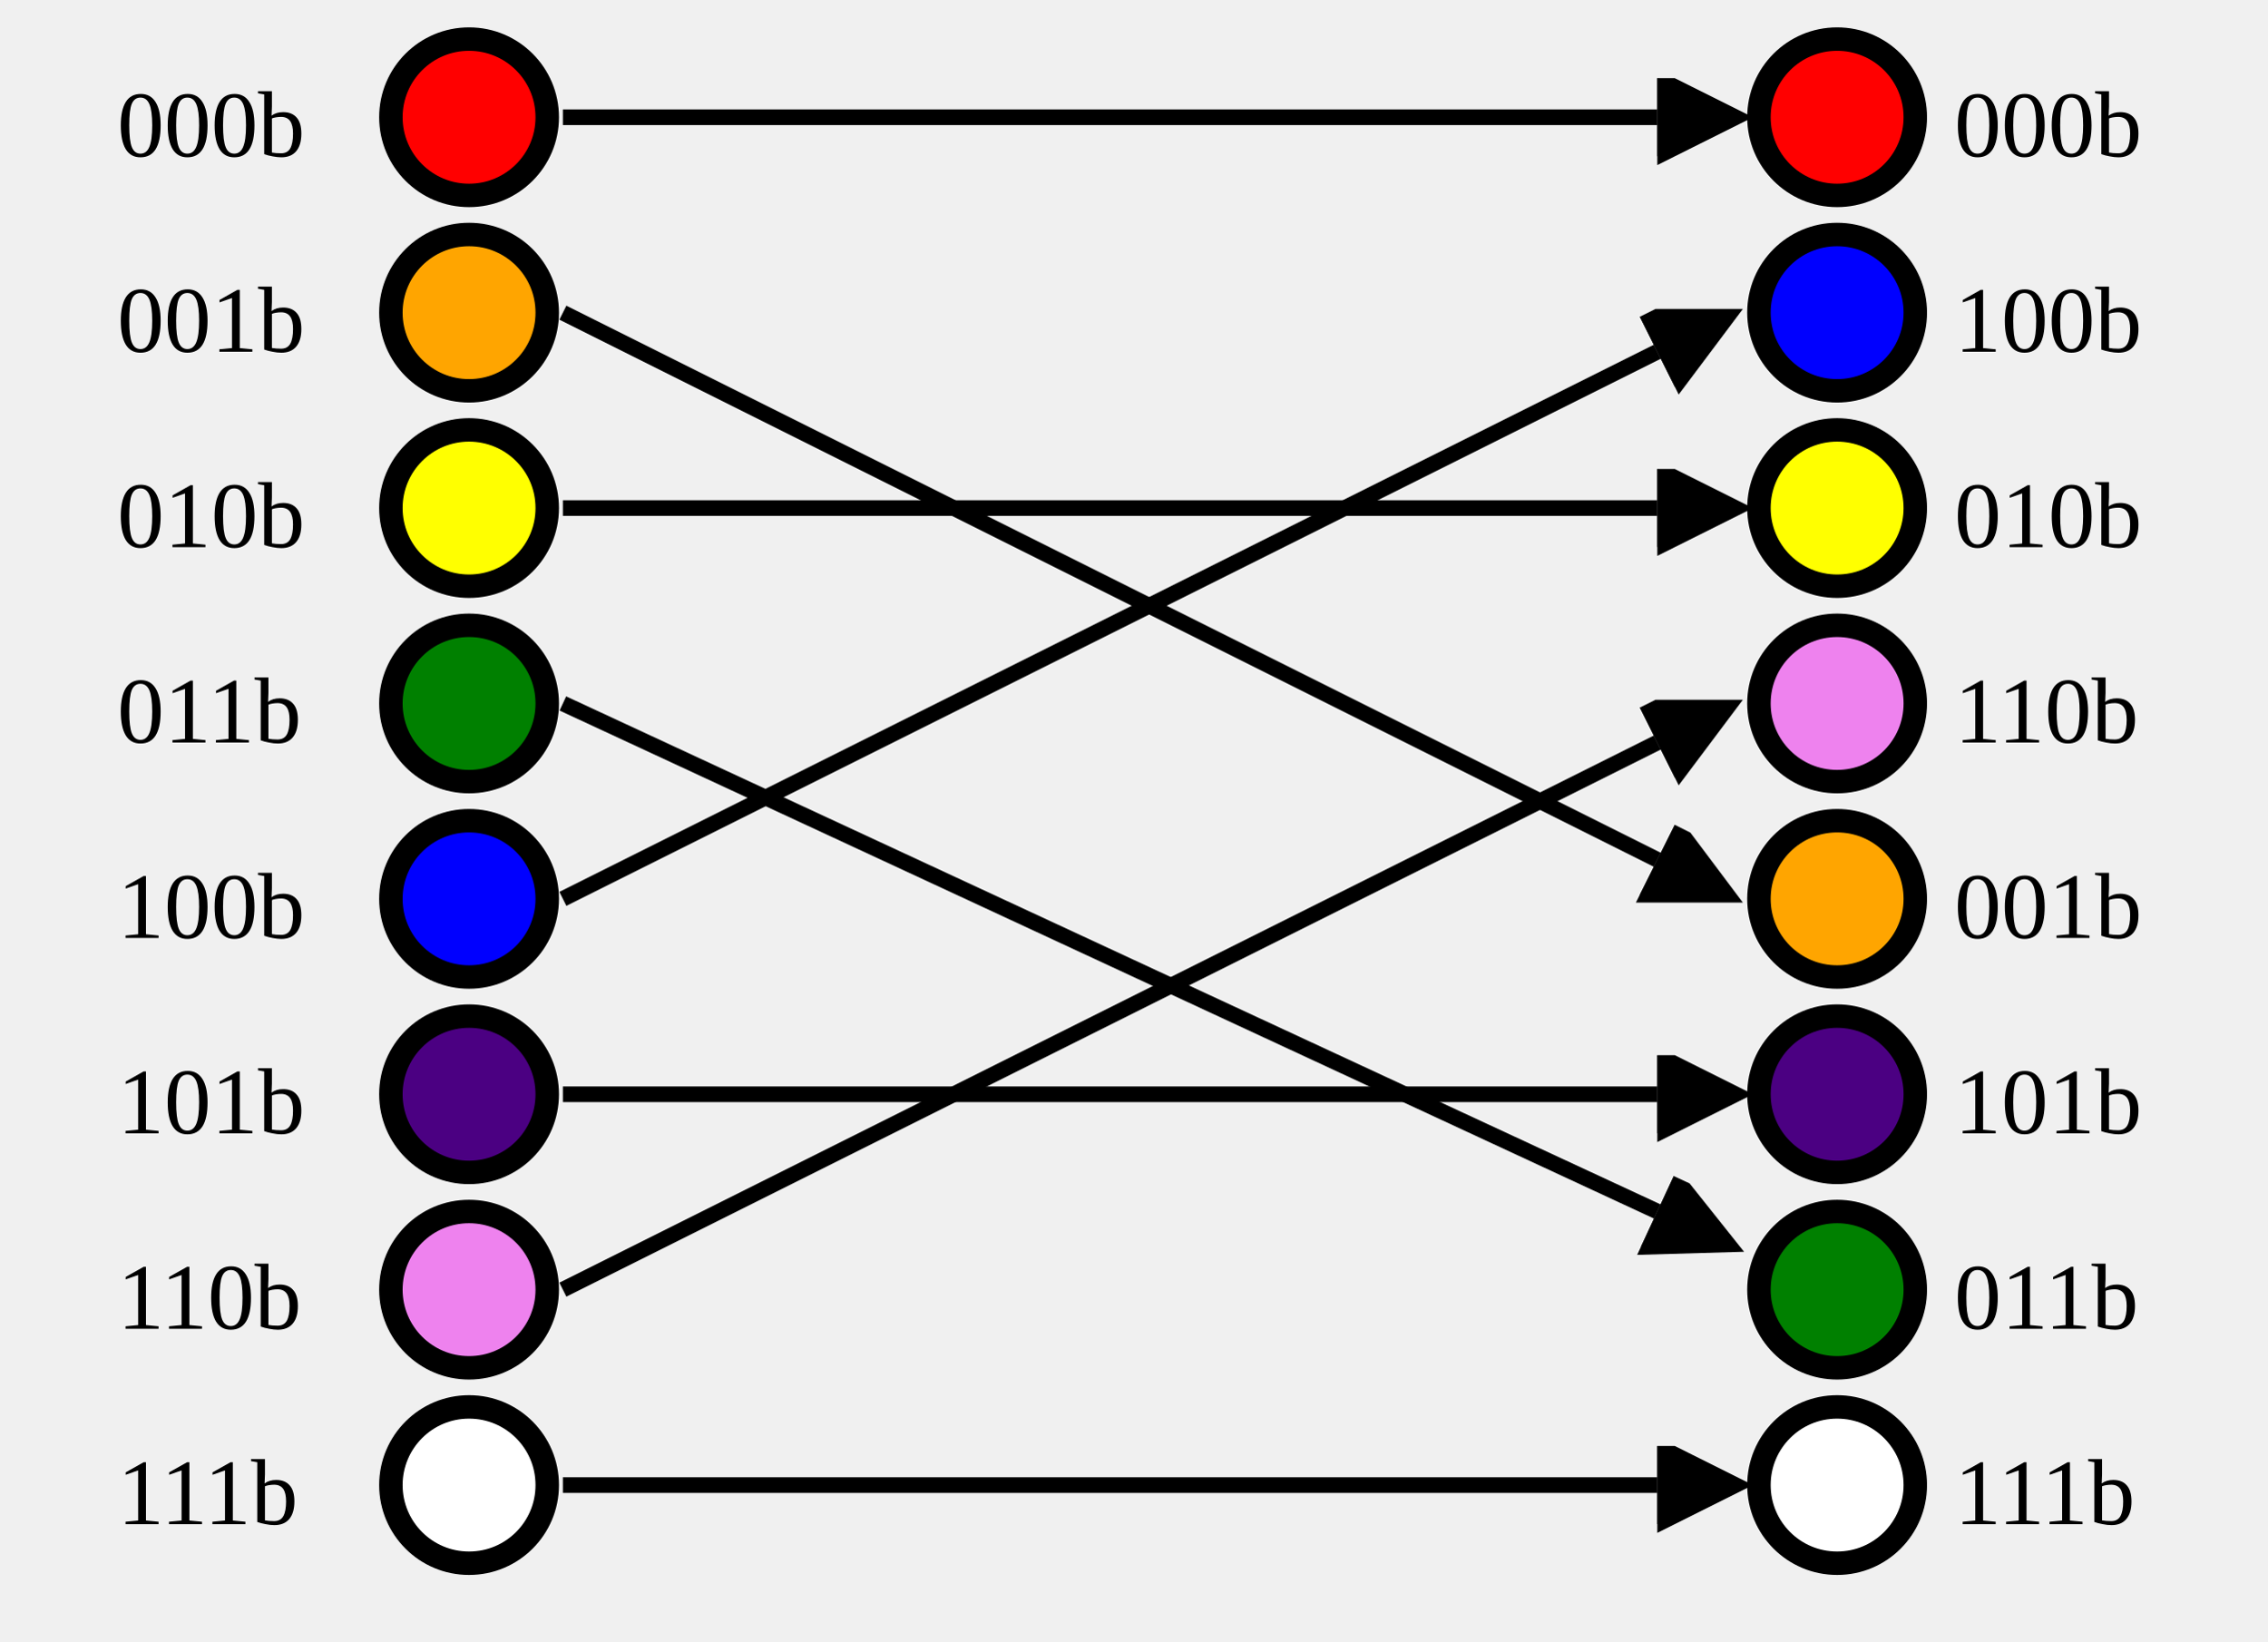
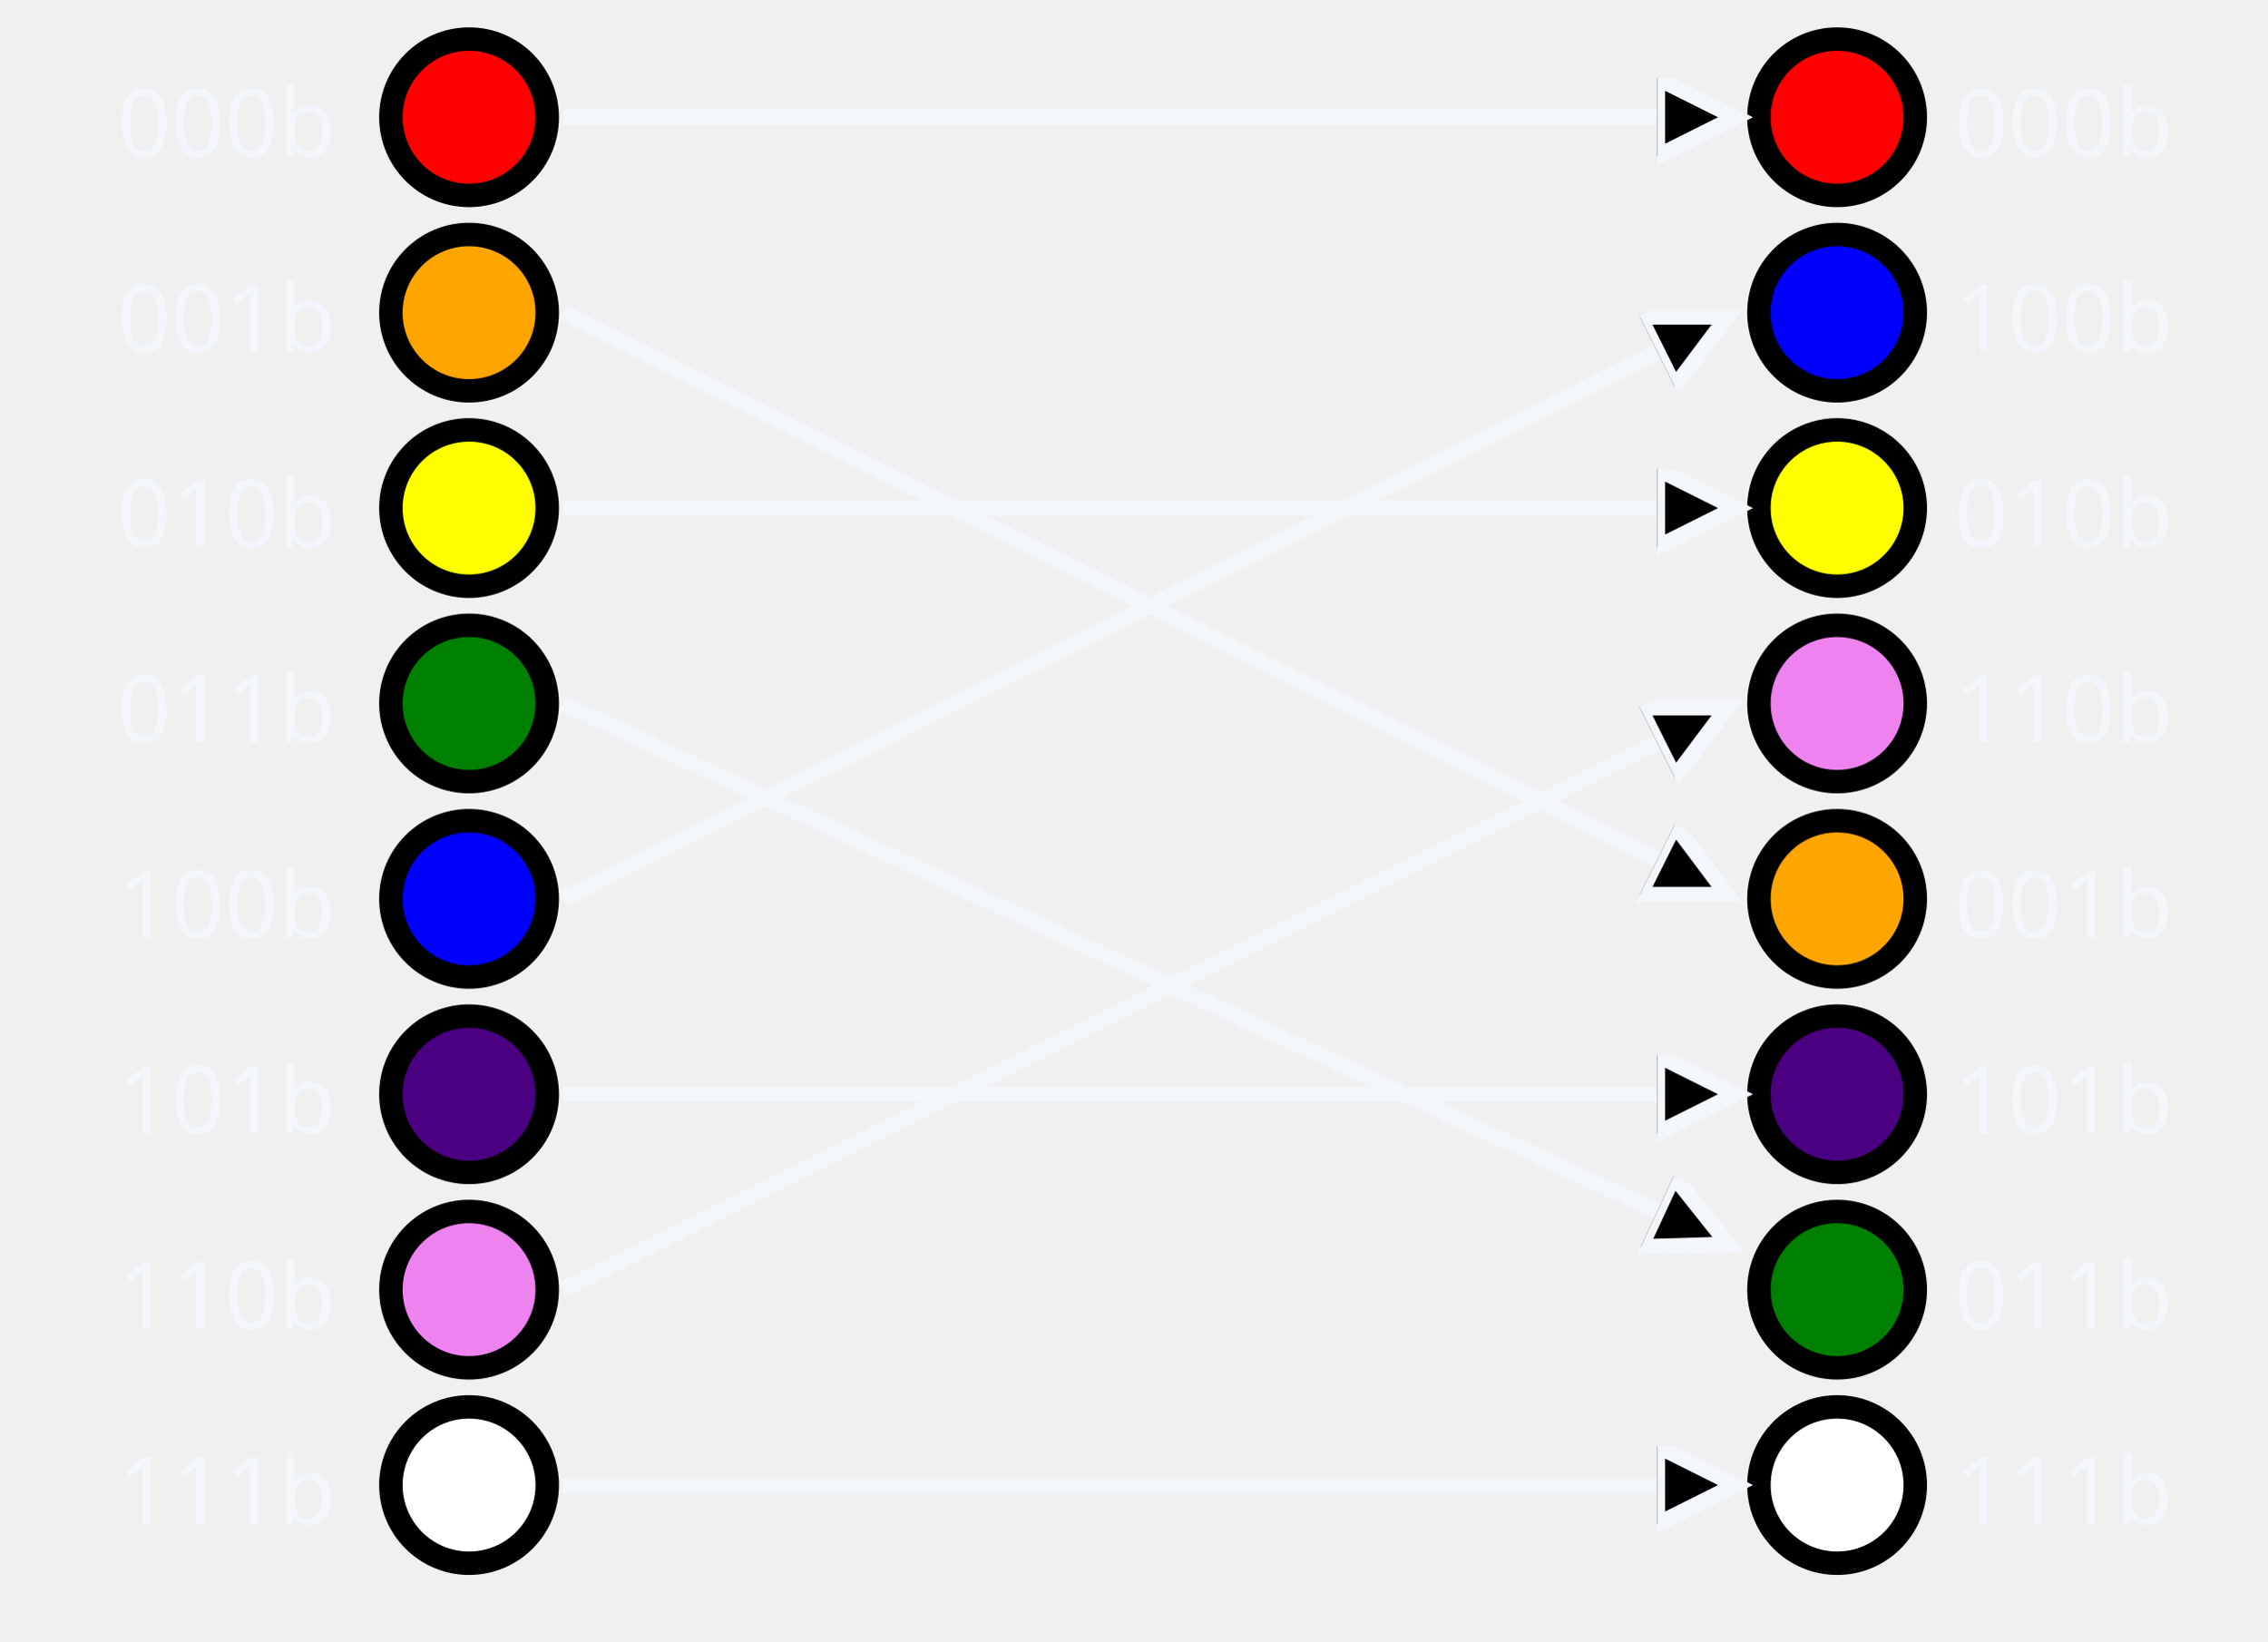
- <svg xmlns="http://www.w3.org/2000/svg" viewBox="0 0 290 210">
+ <svg xmlns="http://www.w3.org/2000/svg" viewBox="0 0 290 210" style="color: var(--text, #f3f6fb);">
  <style>
+   text { fill: currentColor; font-family: sans-serif; }
    .small {
      dominant-baseline: central;
      text-anchor: middle;
      font-size:10px;
    }
    .unix {
      fill: #386cb0;
    }
    .ipip {
      fill: red;
    }
    .eth {
      fill: #beaed4;
    }
    .switch {
      fill: #f0027f;
    }
    .arrow {
-       stroke: black;
+       stroke: currentColor;
      fill: black;
    }
    svg {
      background-color: #ffffff;
    }
  </style>
  <defs>
    <marker id="arrowhead_right" markerWidth="10" markerHeight="10" refX="0" refY="2.5" orient="auto">
      <polygon class="arrow" points="0,0 5,2.5 0,5 0,0" />
    </marker>
  </defs>
  <g transform="translate(15,15)">
    <g transform="translate(0,5)">
      <text x="0" y="0">000b</text>
      <text x="0" y="25">001b</text>
      <text x="0" y="50">010b</text>
      <text x="0" y="75">011b</text>
      <text x="0" y="100">100b</text>
      <text x="0" y="125">101b</text>
      <text x="0" y="150">110b</text>
      <text x="0" y="175">111b</text>
    </g>
    <g transform="translate(235,5)">
      <text x="0" y="0">000b</text>
      <text x="0" y="25">100b</text>
      <text x="0" y="50">010b</text>
      <text x="0" y="75">110b</text>
      <text x="0" y="100">001b</text>
      <text x="0" y="125">101b</text>
      <text x="0" y="150">011b</text>
      <text x="0" y="175">111b</text>
    </g>
    <g transform="translate(45,0)">
      <circle cx="0" cy="0" r="10" stroke="black" stroke-width="3" fill="red" />
      <circle cx="0" cy="25" r="10" stroke="black" stroke-width="3" fill="orange" />
      <circle cx="0" cy="50" r="10" stroke="black" stroke-width="3" fill="yellow" />
      <circle cx="0" cy="75" r="10" stroke="black" stroke-width="3" fill="green" />
      <circle cx="0" cy="100" r="10" stroke="black" stroke-width="3" fill="blue" />
      <circle cx="0" cy="125" r="10" stroke="black" stroke-width="3" fill="indigo" />
      <circle cx="0" cy="150" r="10" stroke="black" stroke-width="3" fill="violet" />
      <circle cx="0" cy="175" r="10" stroke="black" stroke-width="3" fill="white" />
    </g>
    <g transform="translate(220,0)">
      <circle cx="0" cy="0" r="10" stroke="black" stroke-width="3" fill="red" />
      <circle cx="0" cy="25" r="10" stroke="black" stroke-width="3" fill="blue" />
      <circle cx="0" cy="50" r="10" stroke="black" stroke-width="3" fill="yellow" />
      <circle cx="0" cy="75" r="10" stroke="black" stroke-width="3" fill="violet" />
      <circle cx="0" cy="100" r="10" stroke="black" stroke-width="3" fill="orange" />
      <circle cx="0" cy="125" r="10" stroke="black" stroke-width="3" fill="indigo" />
      <circle cx="0" cy="150" r="10" stroke="black" stroke-width="3" fill="green" />
      <circle cx="0" cy="175" r="10" stroke="black" stroke-width="3" fill="white" />
    </g>
    <g transform="translate(57,0)">
-       <line x1="0" y1="0" x2="140" y2="0" style="stroke:rgb(0,0,0);stroke-width:2" marker-end="url(#arrowhead_right)" />
-       <line x1="0" y1="25" x2="140" y2="95" style="stroke:rgb(0,0,0);stroke-width:2" marker-end="url(#arrowhead_right)" />
-       <line x1="0" y1="50" x2="140" y2="50" style="stroke:rgb(0,0,0);stroke-width:2" marker-end="url(#arrowhead_right)" />
-       <line x1="0" y1="75" x2="140" y2="140" style="stroke:rgb(0,0,0);stroke-width:2" marker-end="url(#arrowhead_right)" />
-       <line x1="0" y1="100" x2="140" y2="30" style="stroke:rgb(0,0,0);stroke-width:2" marker-end="url(#arrowhead_right)" />
-       <line x1="0" y1="125" x2="140" y2="125" style="stroke:rgb(0,0,0);stroke-width:2" marker-end="url(#arrowhead_right)" />
-       <line x1="0" y1="150" x2="140" y2="80" style="stroke:rgb(0,0,0);stroke-width:2" marker-end="url(#arrowhead_right)" />
-       <line x1="0" y1="175" x2="140" y2="175" style="stroke:rgb(0,0,0);stroke-width:2" marker-end="url(#arrowhead_right)" />
+       <line x1="0" y1="0" x2="140" y2="0" style="stroke:currentColor;stroke-width:2" marker-end="url(#arrowhead_right)" />
+       <line x1="0" y1="25" x2="140" y2="95" style="stroke:currentColor;stroke-width:2" marker-end="url(#arrowhead_right)" />
+       <line x1="0" y1="50" x2="140" y2="50" style="stroke:currentColor;stroke-width:2" marker-end="url(#arrowhead_right)" />
+       <line x1="0" y1="75" x2="140" y2="140" style="stroke:currentColor;stroke-width:2" marker-end="url(#arrowhead_right)" />
+       <line x1="0" y1="100" x2="140" y2="30" style="stroke:currentColor;stroke-width:2" marker-end="url(#arrowhead_right)" />
+       <line x1="0" y1="125" x2="140" y2="125" style="stroke:currentColor;stroke-width:2" marker-end="url(#arrowhead_right)" />
+       <line x1="0" y1="150" x2="140" y2="80" style="stroke:currentColor;stroke-width:2" marker-end="url(#arrowhead_right)" />
+       <line x1="0" y1="175" x2="140" y2="175" style="stroke:currentColor;stroke-width:2" marker-end="url(#arrowhead_right)" />
    </g>
  </g>
</svg>
